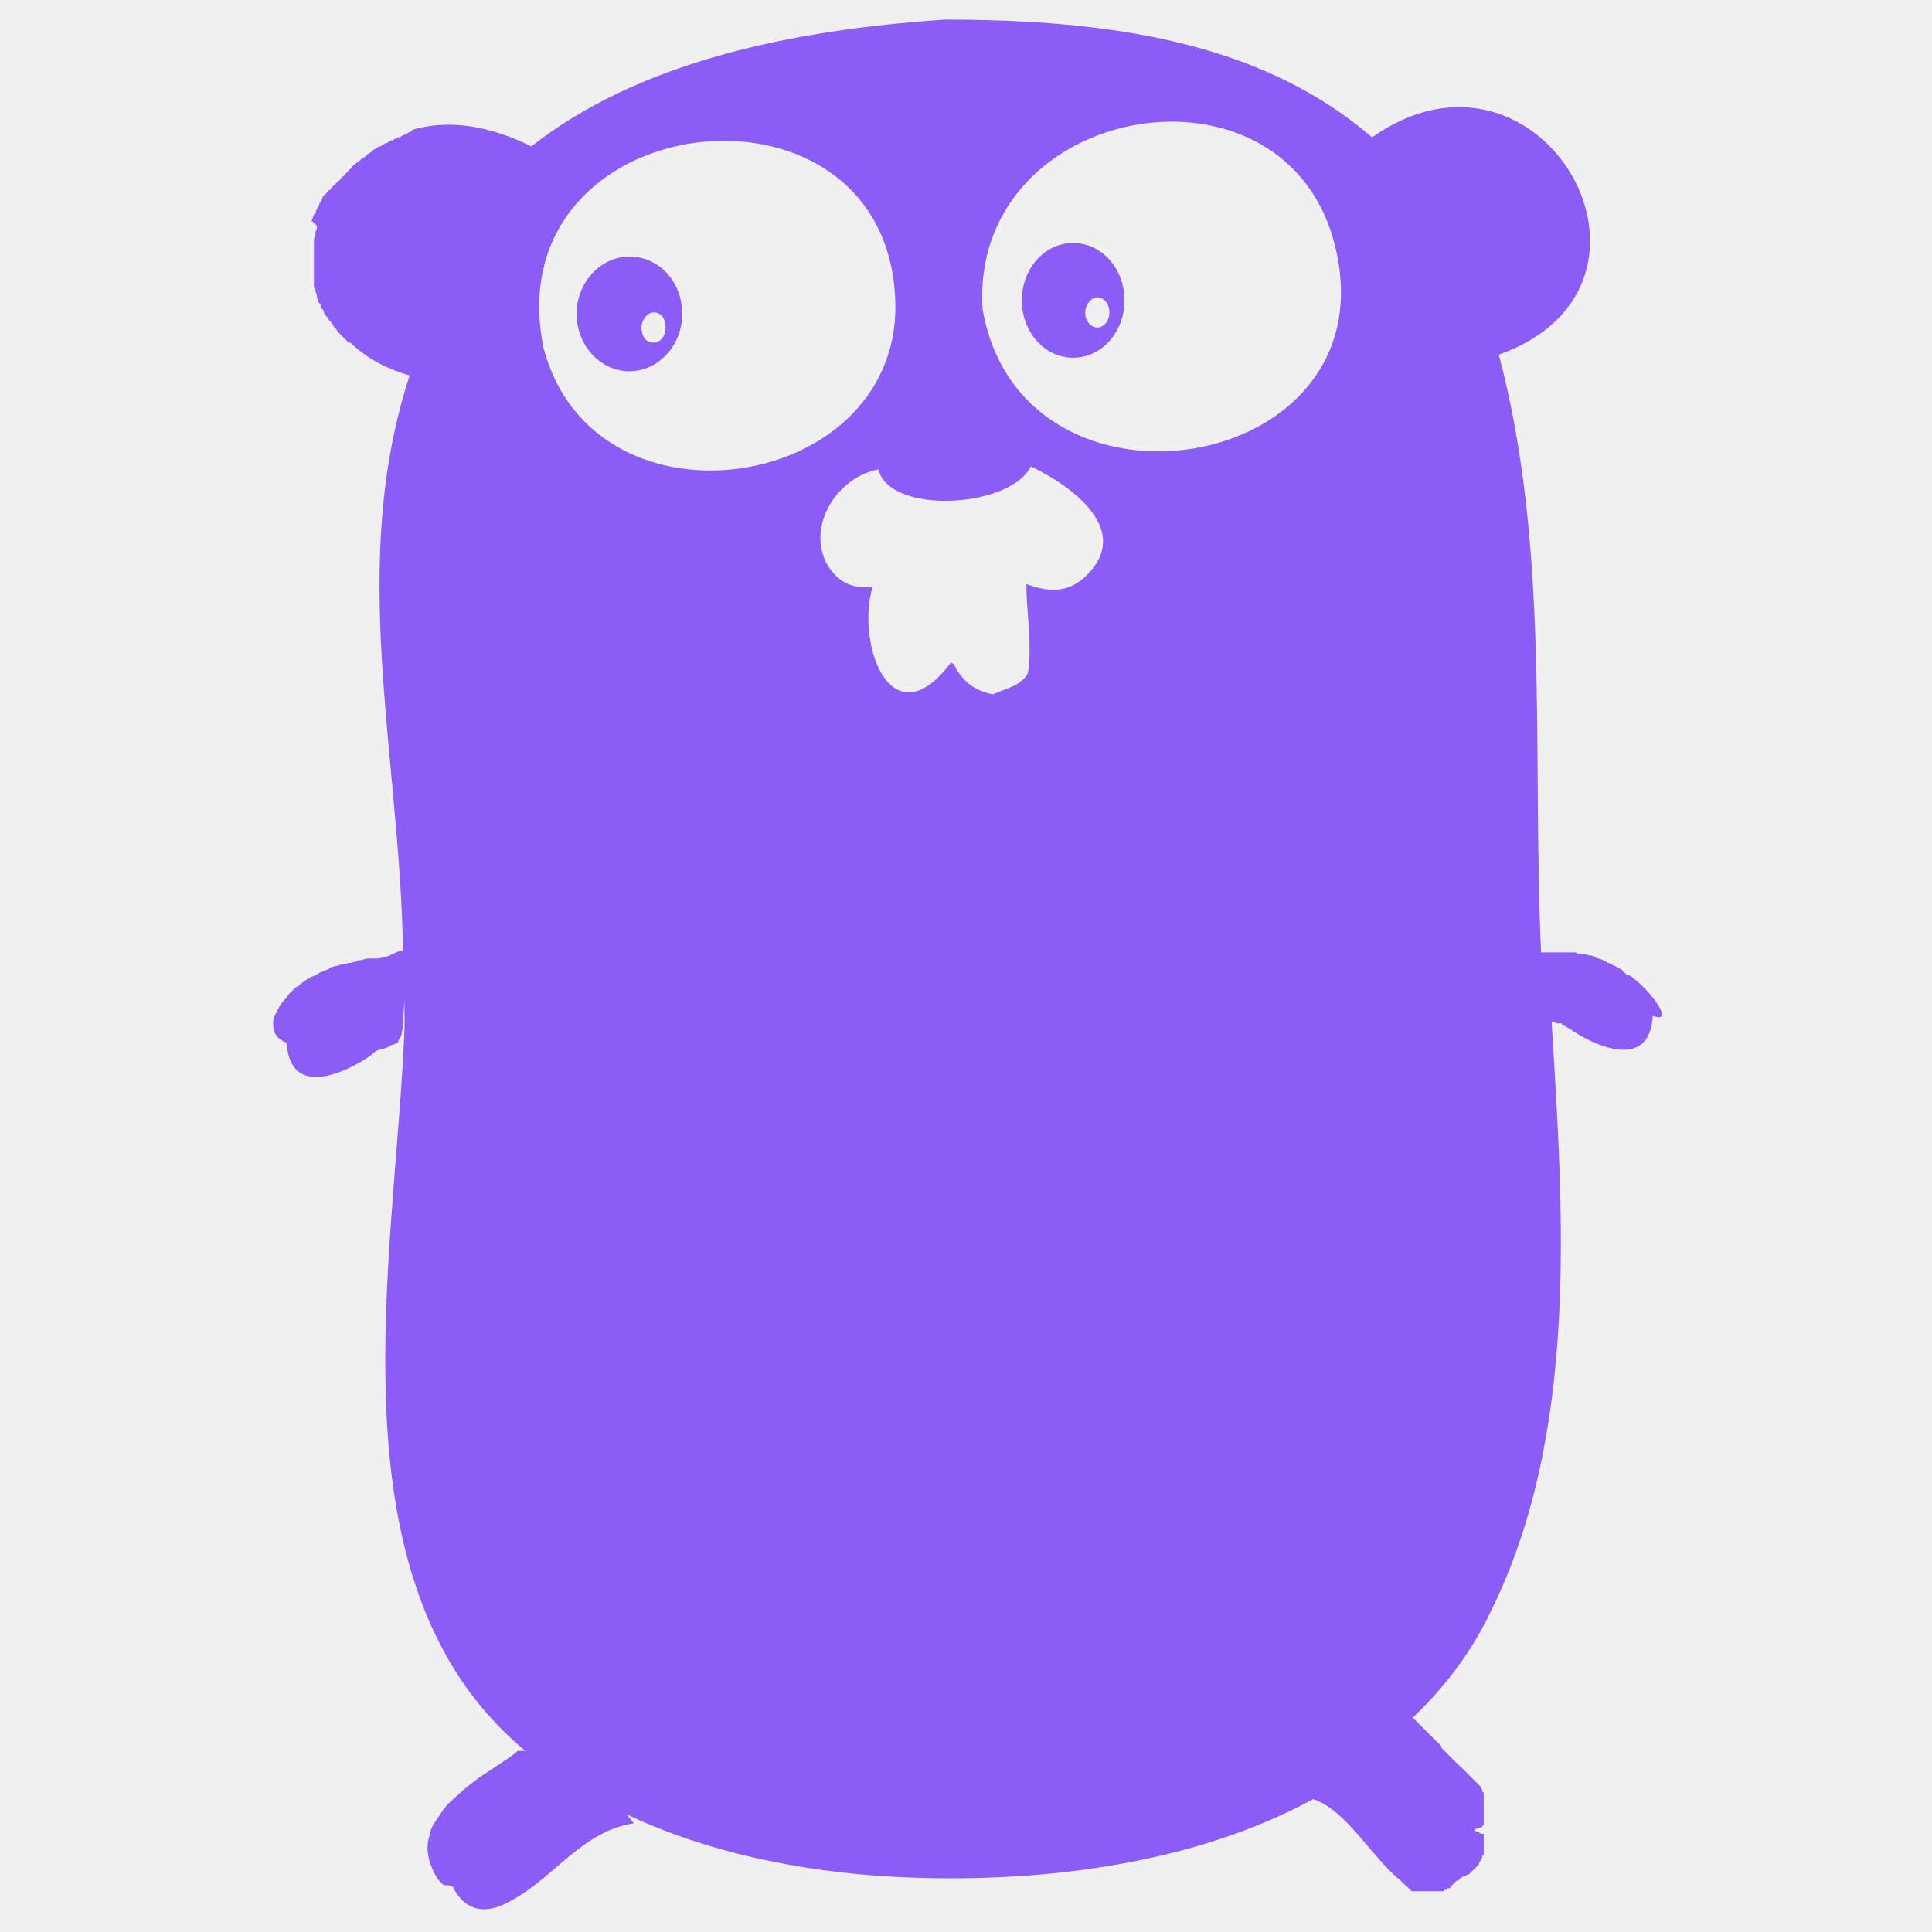
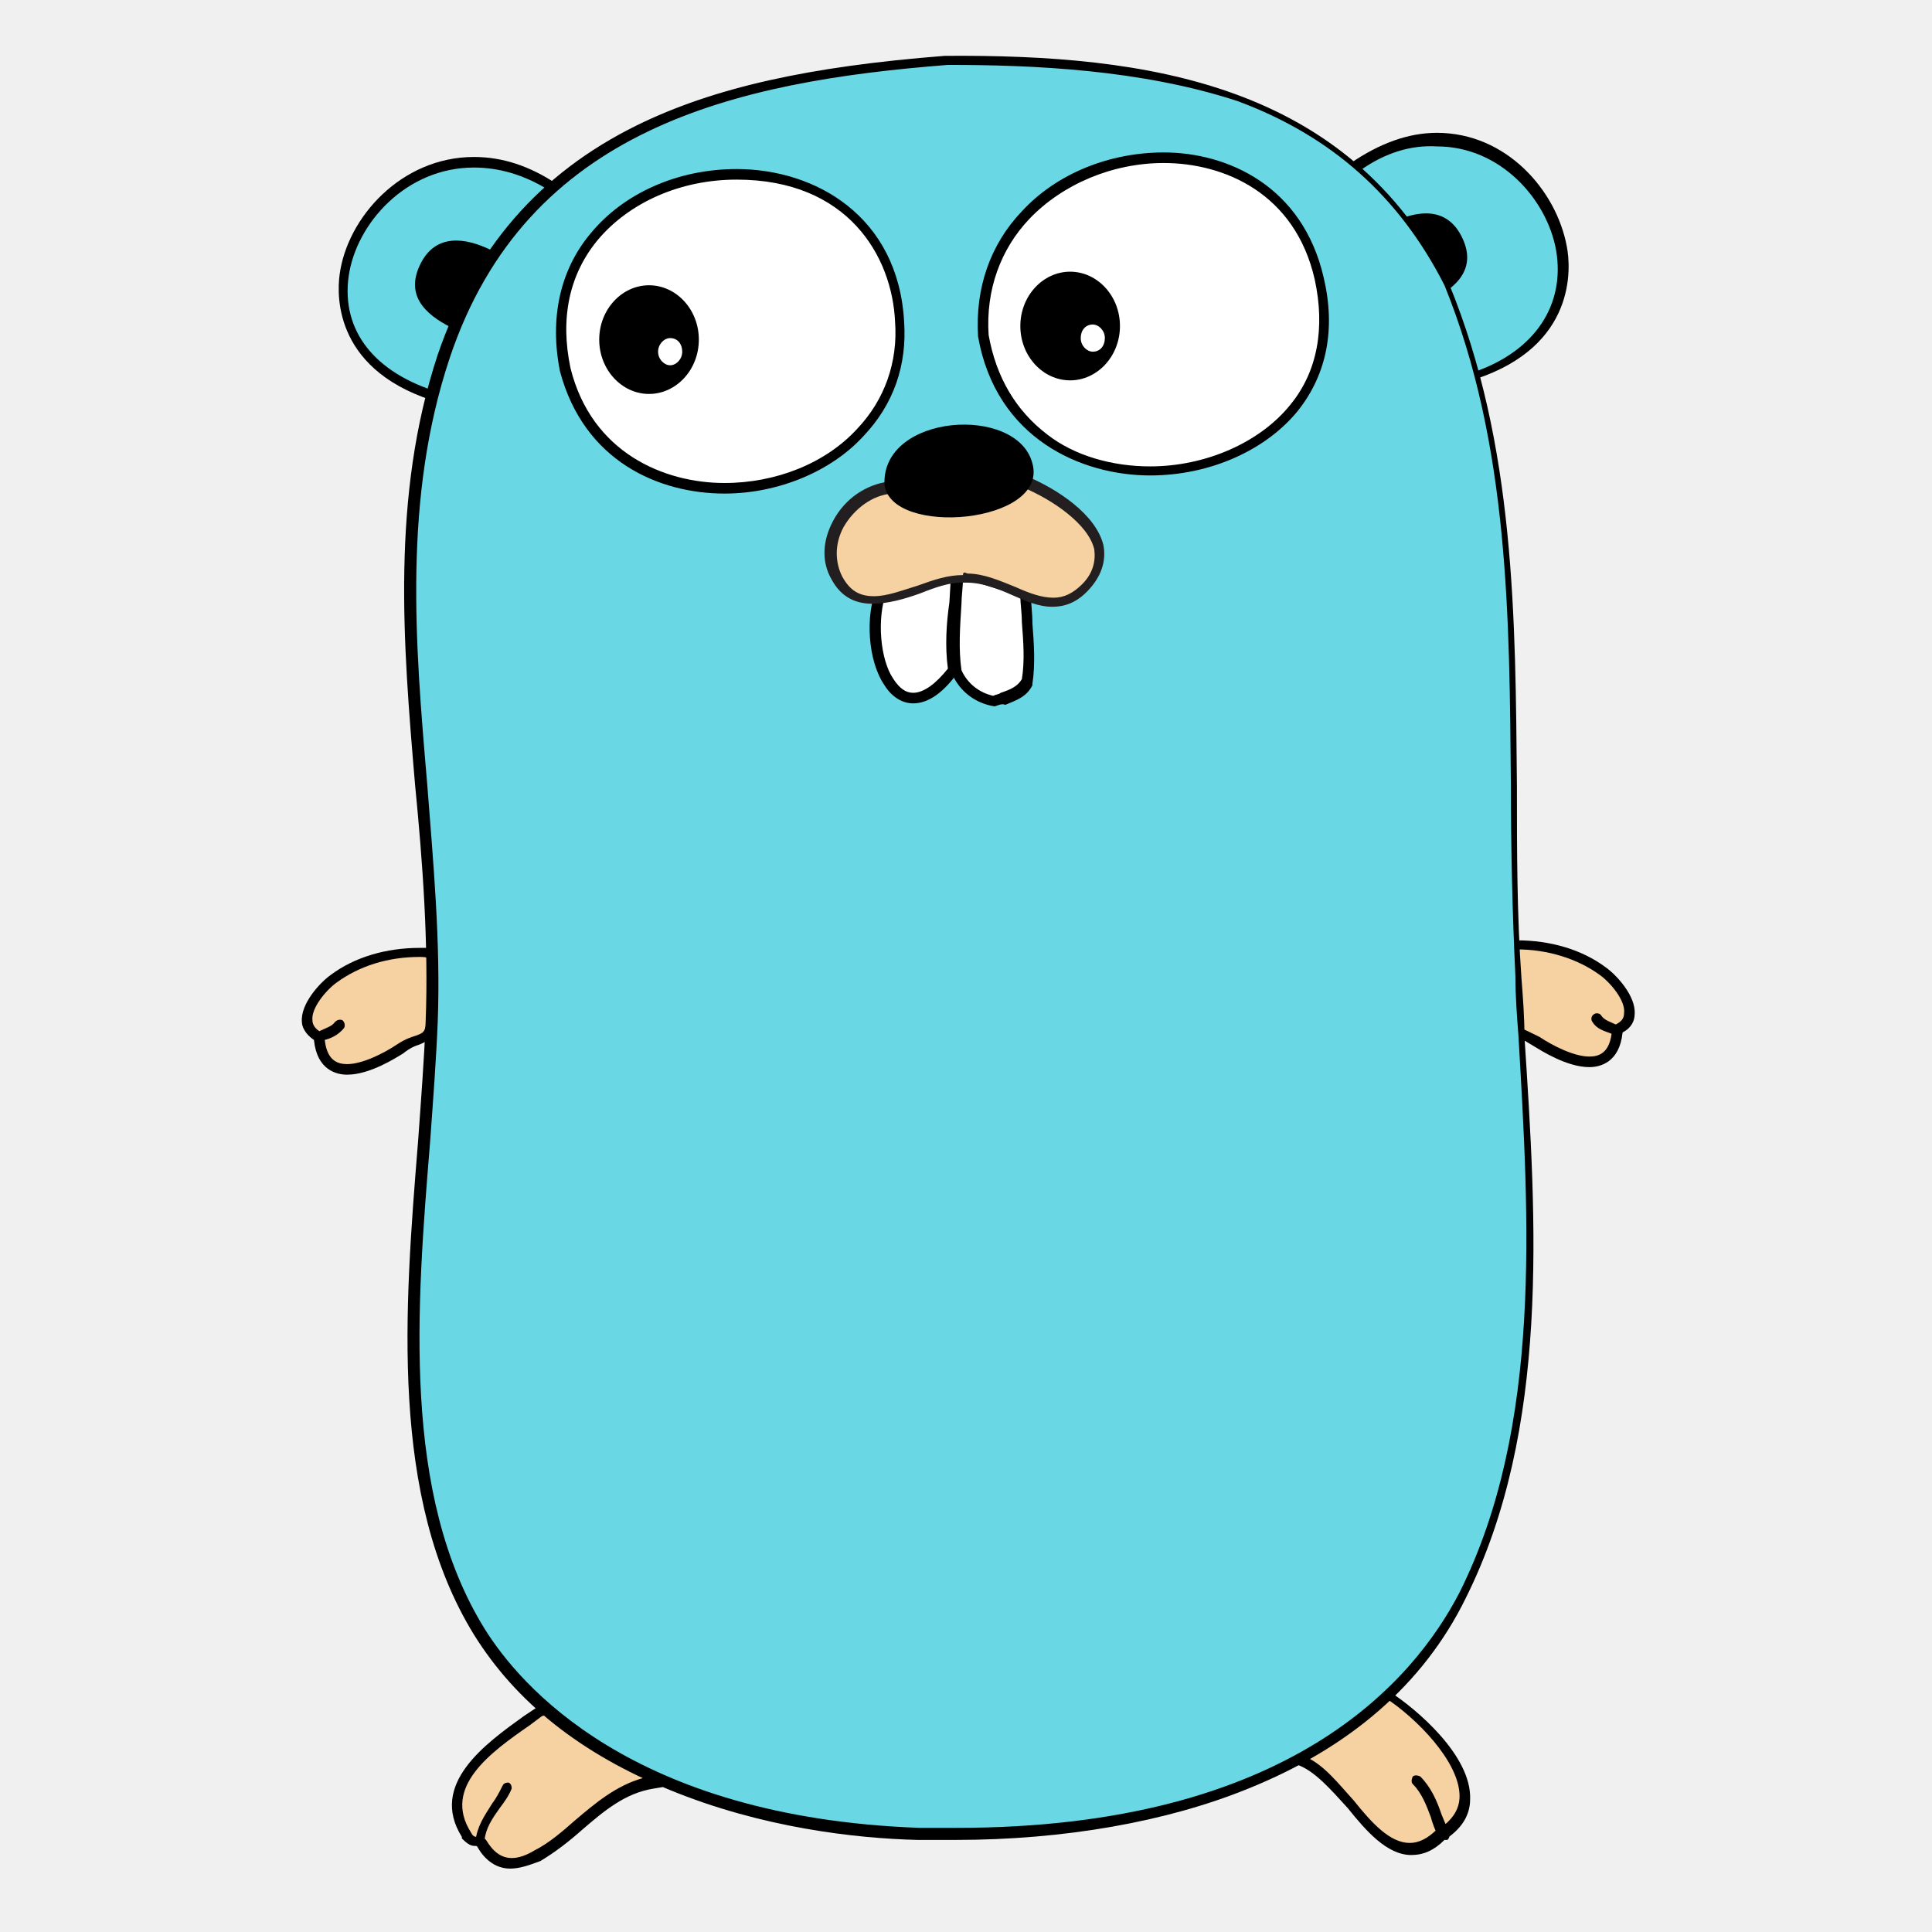
- <svg xmlns="http://www.w3.org/2000/svg" fill="#8B5CF6" viewBox="0 0 128 128">
-   <path d="M108.2 64.8c-.1-.1-.2-.2-.4-.2l-.1-.1c-.1-.1-.2-.1-.2-.2l-.1-.1c-.1 0-.2-.1-.2-.1l-.2-.1c-.1 0-.2-.1-.2-.1l-.2-.1c-.1 0-.2-.1-.2-.1-.1 0-.1 0-.2-.1l-.3-.1c-.1 0-.1 0-.2-.1l-.3-.1h-.1l-.4-.1h-.2c-.1 0-.2 0-.3-.1h-2.3c-.6-13.3.6-26.8-2.8-39.6 12.9-4.6 2.8-22.3-8.4-14.4-7.4-6.4-17.6-7.8-28.3-7.8-10.5.7-20.4 2.9-27.4 8.4-2.8-1.4-5.5-1.8-7.9-1.1v.1c-.1 0-.3.1-.4.2-.1 0-.3.1-.4.2h-.1c-.1 0-.2.1-.4.2h-.1l-.3.2h-.1l-.3.2h-.1l-.3.2s-.1 0-.1.1l-.3.2s-.1 0-.1.1l-.3.2s-.1 0-.1.1l-.3.2-.1.1c-.1.1-.2.1-.2.2l-.1.1-.2.2-.1.1c-.1.1-.1.2-.2.2l-.1.1c-.1.1-.1.2-.2.2l-.1.1c-.1.1-.1.2-.2.2l-.1.1c-.1.1-.1.2-.2.2l-.1.1c-.1.1-.1.2-.2.2l-.1.1-.1.3s0 .1-.1.1l-.1.3s0 .1-.1.1l-.1.3s0 .1-.1.1l-.1.3s0 .1-.1.1c.4.3.4.4.4.4v.1l-.1.3v.1c0 .1 0 .2-.1.3v3.1c0 .1 0 .2.1.3v.1l.1.3v.1l.1.3s0 .1.1.1l.1.3s0 .1.1.1l.1.3s0 .1.1.1l.2.3s0 .1.1.1l.2.3s0 .1.1.1l.2.3.1.1.3.3.3.3h.1c1 .9 2 1.6 4 2.2v-.2C23 37.3 26.5 50 26.7 63c-.6 0-.7.4-1.7.5h-.5c-.1 0-.3 0-.5.1-.1 0-.3 0-.4.1l-.4.1h-.1l-.4.1h-.1l-.3.1h-.1l-.3.1s-.1 0-.1.1l-.3.1-.2.1c-.1 0-.2.1-.2.1l-.2.1-.2.1c-.1 0-.2.1-.2.1l-.2.1-.4.3c-.1.1-.2.2-.3.2l-.4.4-.1.1c-.1.2-.3.4-.4.5l-.2.3-.3.6-.1.3v.3c0 .5.2.9.9 1.2.2 3.7 3.9 2 5.6.8l.1-.1c.2-.2.5-.3.6-.3h.1l.2-.1c.1 0 .1 0 .2-.1.2-.1.4-.1.5-.2.1 0 .1-.1.1-.2l.1-.1c.1-.2.2-.6.2-1.2l.1-1.3v1.8c-.5 13.1-4 30.7 3.3 42.5 1.3 2.1 2.9 3.9 4.7 5.4h-.5c-.2.2-.5.4-.8.6l-.9.6-.3.2-.6.4-.9.7-1.1 1c-.2.2-.3.4-.4.5l-.4.6-.2.3c-.1.2-.2.4-.2.6l-.1.3c-.2.8 0 1.7.6 2.7l.4.4h.2c.1 0 .2 0 .4.1.2.4 1.2 2.5 3.9.9 2.8-1.5 4.7-4.6 8.1-5.1l-.5-.6c5.9 2.8 12.8 4 19 4.2 8.7.3 18.6-.9 26.5-5.2 2.2.7 3.9 3.9 5.8 5.4l.1.1.1.1.1.1.1.1s.1 0 .1.1c0 0 .1 0 .1.1 0 0 .1 0 .1.1h2.1s.1 0 .1-.1h.1s.1 0 .1-.1h.1s.1 0 .1-.1c0 0 .1 0 .1-.1l.1-.1s.1 0 .1-.1l.1-.1h.1l.2-.2.2-.1h.1l.1-.1h.1l.1-.1.1-.1.1-.1.1-.1.1-.1.1-.1.1-.1v-.1s0-.1.1-.1v-.1s0-.1.1-.1v-.1s0-.1.1-.1v-1.4s-.3 0-.3-.1l-.3-.1v-.1l.3-.1s.2 0 .2-.1l.1-.1v-2.1s0-.1-.1-.1v-.1s0-.1-.1-.1v-.1s0-.1-.1-.1c0 0 0-.1-.1-.1 0 0 0-.1-.1-.1 0 0 0-.1-.1-.1 0 0 0-.1-.1-.1 0 0 0-.1-.1-.1 0 0 0-.1-.1-.1 0 0 0-.1-.1-.1 0 0 0-.1-.1-.1 0 0 0-.1-.1-.1 0 0 0-.1-.1-.1 0 0 0-.1-.1-.1 0 0 0-.1-.1-.1 0 0 0-.1-.1-.1l-.1-.1-.1-.1-.1-.1-.1-.1-.1-.1-.1-.1-.1-.1-.1-.1-.1-.1-.1-.1-.1-.1-.1-.1v-.1l-.1-.1-.1-.1-.1-.1-.1-.1-.1-.1-.1-.1-.1-.1-.1-.1-.1-.1-.1-.1-.1-.1-.1-.1-.1-.1-.1-.1-.1-.1-.1-.1-.1-.1-.1-.1-.1-.1c2-1.9 3.8-4.2 5.1-6.9 5.9-11.8 4.9-26.2 4.1-39.2h.1c.1 0 .2.1.2.1h.3s.1 0 .1.1h.1s.1 0 .1.1l.2.1c1.7 1.2 5.4 2.9 5.6-.8 1.6.6-.3-1.8-1.3-2.5zM36 23C32.8 7 58.4 4 59.3 19.6c.8 13-20 16.3-23.3 3.4zm36.1 15c-1.3 1.4-2.7 1.2-4.1.7 0 1.9.4 3.9.1 5.9-.5.9-1.5 1-2.3 1.4-1.2-.2-2.1-.9-2.6-2l-.2-.1c-3.9 5.2-6.3-1.1-5.2-5-1.2.1-2.2-.2-3-1.5-1.4-2.6.7-5.8 3.4-6.3.7 3 8.7 2.6 10.1-.2 3.1 1.5 6.5 4.3 3.8 7.1zm-7-17.5c-.9-13.8 20.3-17.5 23.4-4 3.5 15-20.8 18.9-23.4 4zM41.7 17c-1.9 0-3.5 1.7-3.5 3.8 0 2.1 1.6 3.8 3.5 3.8s3.5-1.7 3.5-3.8c0-2.1-1.5-3.8-3.5-3.8zm1.6 5.7c-.5 0-.8-.4-.8-1 0-.5.4-1 .8-1 .5 0 .8.4.8 1 0 .5-.3 1-.8 1zm27.8-6.6c-1.9 0-3.4 1.7-3.4 3.8 0 2.1 1.5 3.8 3.4 3.8s3.4-1.7 3.4-3.8c0-2.1-1.5-3.8-3.4-3.8zm1.6 5.6c-.4 0-.8-.4-.8-1 0-.5.4-1 .8-1s.8.4.8 1-.4 1-.8 1z" />
+ <svg xmlns="http://www.w3.org/2000/svg" xmlns:xlink="http://www.w3.org/1999/xlink" viewBox="0 0 128 128">
+   <defs>
+     <path id="go-original-a" d="M18.8 1h90.5v126H18.8z" />
+   </defs>
+   <clipPath id="go-original-b">
+     <use xlink:href="#go-original-a" overflow="visible" />
+   </clipPath>
+   <path fill-rule="evenodd" clip-rule="evenodd" fill="#F6D2A2" d="M21.1 68.7c.2 3.5 3.7 1.9 5.3.8 1.5-1.1 2-.2 2.1-2.3.1-1.4.2-2.7.2-4.1-2.3-.2-4.8.3-6.7 1.7-.9.7-2.8 3-.9 3.9" clip-path="url(#go-original-b)" />
+   <path d="M23 71.2c-.7 0-2-.3-2.2-2.3-.6-.4-.8-.9-.8-1.2-.1-1.2 1.2-2.6 1.9-3.1 1.6-1.2 3.7-1.8 5.9-1.8h1.3v.3c.1 1.1 0 2.2-.1 3.2 0 .3 0 .6-.1.9-.1 1.5-.4 1.7-1.1 2-.3.1-.6.2-1.1.6-.5.3-2.2 1.4-3.7 1.4zm4.8-7.8c-2.1 0-4 .6-5.5 1.7-.7.5-1.7 1.7-1.6 2.5 0 .3.2.6.6.8l.2.1v.2c.1 1.6.9 1.8 1.5 1.8 1 0 2.4-.7 3.3-1.3.6-.4 1-.5 1.3-.6.5-.2.6-.2.7-1.4 0-.3 0-.6.1-.9.1-.9.1-1.9.1-2.8-.3-.1-.5-.1-.7-.1z" clip-path="url(#go-original-b)" />
+   <path fill-rule="evenodd" clip-rule="evenodd" fill="#C6B198" d="M21.1 68.7c.5-.2 1.1-.3 1.4-.8" clip-path="url(#go-original-b)" />
+   <path d="M21.1 69c-.1 0-.3-.1-.3-.2-.1-.2 0-.4.2-.4.1 0 .2-.1.2-.1.4-.2.8-.3 1-.6.1-.1.3-.2.5-.1.1.1.2.3.1.5-.4.5-.9.7-1.3.8l-.2.1h-.2z" clip-path="url(#go-original-b)" />
+   <path fill-rule="evenodd" clip-rule="evenodd" fill="#6AD7E5" d="M29.3 26.4c-13.6-3.8-3.5-21.1 7.4-14l-7.4 14z" clip-path="url(#go-original-b)" />
+   <path d="M29.5 26.8l-.3-.1c-7-2-6.9-7-6.7-8.5.5-3.8 4.1-7.8 8.9-7.8 1.9 0 3.7.6 5.5 1.8l.3.2-7.7 14.4zm1.9-15.7c-4.5 0-7.8 3.7-8.3 7.2-.5 3.6 1.7 6.4 6 7.7l7.1-13.5c-1.5-.9-3.1-1.4-4.8-1.4z" clip-path="url(#go-original-b)" />
+   <path fill-rule="evenodd" clip-rule="evenodd" fill="#6AD7E5" d="M89.6 11.1c10.7-7.5 20.5 9.5 8 13.8l-8-13.8z" clip-path="url(#go-original-b)" />
+   <path d="M97.5 25.3L89.2 11l.3-.2c1.9-1.3 3.8-2 5.7-2 4.6 0 7.9 3.8 8.6 7.5.3 1.5.6 6.6-6 8.8l-.3.2zm-7.4-14l7.7 13.3c3.9-1.4 5.9-4.4 5.3-8-.6-3.4-3.7-6.9-7.9-6.9-1.7-.1-3.4.4-5.1 1.6z" clip-path="url(#go-original-b)" />
+   <path fill-rule="evenodd" clip-rule="evenodd" fill="#F6D2A2" d="M92 112.3c2.7 1.7 7.7 6.8 3.6 9.3-3.9 3.6-6.1-4-9.6-5 1.5-2 3.4-3.9 6-4.3" clip-path="url(#go-original-b)" />
+   <path d="M93.5 122.9c-1.6 0-3-1.6-4.2-3.1-1.1-1.2-2.2-2.5-3.4-2.9l-.5-.1.3-.4c1.2-1.7 3.2-3.9 6.2-4.4h.1l.1.1c1.7 1.1 5.4 4.2 5.3 7.1 0 1.1-.6 2-1.7 2.7-.7.7-1.4 1-2.2 1zm-7-6.5c1.2.5 2.2 1.8 3.2 2.9 1.2 1.5 2.4 2.8 3.7 2.8.6 0 1.2-.3 1.8-.9h.1c.9-.6 1.4-1.3 1.4-2.2 0-2.3-2.9-5.2-4.9-6.5-1.8.5-3.6 1.7-5.3 3.9zm9.1 5.5c-.1 0-.2-.1-.3-.2-.2-.4-.4-.9-.5-1.3-.3-.8-.6-1.6-1.2-2.2-.1-.1-.1-.3 0-.5.1-.1.3-.1.5 0 .7.7 1.1 1.6 1.4 2.5l.5 1.2c.1.2 0 .4-.1.5h-.3z" clip-path="url(#go-original-b)" />
+   <path fill-rule="evenodd" clip-rule="evenodd" fill="#F6D2A2" d="M43.2 118.1c-3.2.5-5 3.4-7.7 4.9-2.5 1.5-3.5-.5-3.7-.9-.4-.2-.4.2-1-.4-2.3-3.7 2.4-6.4 4.9-8.2 3.5-.8 5.7 2.2 7.5 4.6" clip-path="url(#go-original-b)" />
+   <path d="M33.8 123.8c-1.3 0-2-1.1-2.2-1.5h-.1c-.3 0-.5-.1-.9-.5v-.1c-2.2-3.5 1.6-6.2 4.1-8l.9-.6h.2c.4-.1.7-.1 1.1-.1 3 0 4.9 2.6 6.5 4.7l.5.7-.6.1c-1.9.3-3.3 1.5-4.7 2.7-.9.8-1.8 1.5-2.8 2.1-.8.3-1.4.5-2 .5zm-2.2-2.1c.1 0 .2 0 .4.1h.1l.1.1c.2.3.7 1.2 1.7 1.2.5 0 1-.2 1.5-.5 1-.5 1.9-1.3 2.7-2 1.3-1.1 2.7-2.3 4.5-2.8-1.5-2-3.3-4.2-5.8-4.2-.3 0-.6 0-.9.1l-.8.6c-2.6 1.8-5.8 4.1-3.9 7.1.1.2.2.3.4.3zm.2.7c-.2 0-.4-.2-.3-.4.1-1 .6-1.7 1.1-2.5.3-.4.5-.8.7-1.2.1-.2.3-.2.4-.2.2.1.2.3.2.4-.2.5-.5.9-.8 1.3-.5.7-.9 1.3-1 2.1 0 .4-.1.5-.3.5z" clip-path="url(#go-original-b)" />
+   <path fill-rule="evenodd" clip-rule="evenodd" d="M29.9 21.7c-1.8-.9-3.1-2.2-2-4.3 1-1.9 2.9-1.7 4.7-.8l-2.7 5.1zm64.9-1.8c1.8-.9 3.1-2.2 2-4.3-1-1.9-2.9-1.7-4.7-.8l2.7 5.1z" clip-path="url(#go-original-b)" />
+   <path fill-rule="evenodd" clip-rule="evenodd" fill="#F6D2A2" d="M107.1 68.2c-.2 3.5-3.7 1.9-5.3.8-1.5-1.1-2-.2-2.1-2.3-.1-1.4-.2-2.7-.2-4.1 2.3-.2 4.8.3 6.7 1.7 1 .8 2.8 3 .9 3.9" clip-path="url(#go-original-b)" />
+   <path d="M105.3 70.7c-1.5 0-3.2-1.1-3.7-1.4-.5-.3-.8-.5-1.1-.6-.8-.3-1-.5-1.1-2 0-.3 0-.6-.1-.9-.1-1-.2-2.1-.1-3.2v-.3h1.3c2.2 0 4.3.6 5.9 1.8.7.5 2 1.9 1.9 3.1 0 .4-.2.9-.8 1.2-.2 2-1.5 2.3-2.2 2.3zM99.8 63c0 .9 0 1.9.1 2.8 0 .3 0 .6.1.9.1 1.2.2 1.2.7 1.4.3.1.7.3 1.3.6.9.6 2.3 1.3 3.3 1.3.6 0 1.4-.2 1.5-1.8V68l.2-.1c.4-.2.6-.4.6-.8.1-.8-.9-2-1.6-2.5-1.5-1.1-3.5-1.7-5.5-1.7-.2.1-.4.1-.7.1z" clip-path="url(#go-original-b)" />
+   <path fill-rule="evenodd" clip-rule="evenodd" fill="#C6B198" d="M107.1 68.2c-.5-.2-1.1-.3-1.4-.8" clip-path="url(#go-original-b)" />
+   <path d="M107.1 68.6h-.1l-.2-.1c-.5-.2-1-.3-1.3-.8-.1-.1-.1-.4.1-.5.1-.1.4-.1.5.1.2.3.6.4 1 .6.1 0 .2.1.2.1.2.1.3.3.2.4-.1.1-.3.2-.4.2z" clip-path="url(#go-original-b)" />
+   <path fill-rule="evenodd" clip-rule="evenodd" fill="#6AD7E5" d="M62.8 4c13.6 0 26.3 1.9 33 15 6 14.6 3.8 30.4 4.8 45.9.8 13.3 2.5 28.6-3.6 40.9-6.5 12.9-22.7 16.2-36 15.7-10.5-.4-23.1-3.8-29.1-13.4-6.9-11.2-3.7-27.9-3.2-40.4.6-14.8-4-29.7.9-44.1C34.5 8.5 48.1 5.1 62.8 4" clip-path="url(#go-original-b)" />
+   <path d="M63.3 121.9h-2.5c-4.1-.1-10.3-.8-16.4-3.3-5.9-2.4-10.2-5.8-13-10.3-5.6-9.1-4.6-21.6-3.7-32.7.2-2.8.4-5.4.5-7.9.2-5.2-.2-10.6-.7-15.7-.8-9.4-1.6-19.1 1.5-28.5 2.4-7 6.7-12 13.2-15.2 5.1-2.5 11.4-3.9 20.4-4.6C76 3.6 89.3 5.5 96 18.8c4.4 10.7 4.4 22.2 4.5 33.3 0 4.2 0 8.5.3 12.7.1 1.3.2 2.6.2 3.9.8 12.2 1.7 26-3.9 37.2-2.8 5.7-7.7 9.9-14.4 12.6-5.4 2.2-12.2 3.4-19.4 3.4zM62.8 4.3c-14.1 1.1-27.9 4.2-33 19.4-3.1 9.3-2.3 18.9-1.5 28.2.4 5.2.9 10.5.7 15.8-.1 2.5-.3 5.1-.5 7.9-.9 11-1.9 23.4 3.6 32.3 2.3 3.7 9.7 12.5 28.8 13.2h2.5c22.1 0 30.3-9.8 33.3-15.6 5.5-11 4.6-24.8 3.9-36.9-.1-1.3-.2-2.6-.2-3.9-.2-4.2-.3-8.5-.3-12.7-.1-11-.1-22.5-4.4-33.1C92.7 13 88.2 9 82 6.7c-6.4-2.1-13.6-2.4-19.2-2.4z" clip-path="url(#go-original-b)" />
+   <path fill-rule="evenodd" clip-rule="evenodd" fill="#fff" d="M65.2 22.2c2.4 14.2 25.6 10.4 22.3-3.9-3-12.8-23.1-9.2-22.3 3.9" clip-path="url(#go-original-b)" />
+   <path d="M76.2 31.5c-4.5 0-10.2-2.4-11.4-9.2-.2-3.2.8-6.1 2.9-8.3 2.3-2.5 5.8-3.9 9.4-3.9 4.2 0 9.2 2.2 10.6 8.3.8 3.4.2 6.4-1.7 8.8-2.1 2.6-5.8 4.3-9.8 4.3zm-10.7-9.3c.5 2.8 1.8 5 3.9 6.6 1.8 1.4 4.3 2.1 6.8 2.1 3.7 0 7.3-1.6 9.3-4.1 1.8-2.2 2.3-5.1 1.6-8.3-1.3-5.7-6-7.7-10-7.7-3.4 0-6.7 1.4-8.9 3.7-1.9 2-2.9 4.7-2.7 7.7z" clip-path="url(#go-original-b)" />
+   <path fill-rule="evenodd" clip-rule="evenodd" fill="#fff" d="M37.5 24.5c3.2 12.3 22.9 9.2 22.2-3.2-.9-14.8-25.3-12-22.2 3.2" clip-path="url(#go-original-b)" />
+   <path d="M48 32.7c-4.3 0-9.3-2.1-10.9-8.1-.7-3.5 0-6.7 2-9.1 2.2-2.7 5.8-4.3 9.7-4.3 5.2 0 10.7 3.1 11.1 10.1.2 2.9-.7 5.5-2.7 7.6-2.1 2.3-5.6 3.8-9.2 3.8zm.8-20.8c-3.7 0-7.1 1.5-9.2 4-1.9 2.3-2.5 5.2-1.8 8.5C39.2 30 44 32 48 32c3.4 0 6.7-1.3 8.8-3.6 1.8-1.9 2.7-4.4 2.5-7.1-.2-4.3-3.1-9.4-10.5-9.4z" clip-path="url(#go-original-b)" />
+   <path fill-rule="evenodd" clip-rule="evenodd" fill="#fff" d="M68 39.2c0 1.8.4 3.9.1 5.9-.5.9-1.4 1-2.2 1.3-1.1-.2-2-.9-2.5-1.9-.3-2.2.1-4.4.2-6.6l4.4 1.3z" clip-path="url(#go-original-b)" />
+   <path d="M65.9 46.8c-1.3-.2-2.3-1-2.8-2.1-.2-1.6-.1-3.1 0-4.6.1-.7.1-1.4.1-2.1v-.4l5.1 1.6v.2c0 .6.1 1.2.1 1.9.1 1.3.2 2.7 0 4v.1c-.4.8-1.1 1-1.8 1.3-.2-.1-.4 0-.7.1zm-2.2-2.4c.4.9 1.2 1.5 2.1 1.7.2-.1.4-.1.5-.2.6-.2 1.1-.4 1.4-.9.2-1.2.1-2.5 0-3.8 0-.6-.1-1.2-.1-1.7l-3.8-1.2c0 .6-.1 1.2-.1 1.7-.1 1.6-.2 3 0 4.4z" clip-path="url(#go-original-b)" />
+   <path fill-rule="evenodd" clip-rule="evenodd" d="M46.3 22.5c0 2-1.5 3.6-3.3 3.6-1.8 0-3.3-1.6-3.3-3.6s1.5-3.6 3.3-3.6c1.8 0 3.3 1.6 3.3 3.6" clip-path="url(#go-original-b)" />
+   <path fill-rule="evenodd" clip-rule="evenodd" fill="#fff" d="M45.2 23.3c0 .5-.4.9-.8.9s-.8-.4-.8-.9.4-.9.8-.9c.5 0 .8.4.8.9" clip-path="url(#go-original-b)" />
+   <path fill-rule="evenodd" clip-rule="evenodd" d="M74.2 21.6c0 2-1.5 3.6-3.3 3.6-1.8 0-3.3-1.6-3.3-3.6s1.5-3.6 3.3-3.6c1.8 0 3.3 1.6 3.3 3.6" clip-path="url(#go-original-b)" />
+   <path fill-rule="evenodd" clip-rule="evenodd" fill="#fff" d="M73.2 22.4c0 .5-.3.9-.8.9-.4 0-.8-.4-.8-.9s.3-.9.8-.9c.4 0 .8.4.8.9M58.4 39c-1.5 3.5.8 10.6 4.8 5.4-.3-2.2.1-4.4.2-6.6l-5 1.2z" clip-path="url(#go-original-b)" />
+   <path d="M60.5 46.6c-.7 0-1.4-.4-1.9-1.2-1.1-1.6-1.3-4.6-.5-6.5l.1-.2 5.5-1.4v.4l-.1 2.2c-.1 1.5-.2 2.9 0 4.4v.1l-.1.1c-1 1.4-2 2.1-3 2.1zm-1.8-7.3c-.6 1.7-.4 4.4.5 5.7.4.6.8.9 1.3.9.7 0 1.5-.6 2.3-1.6-.2-1.5-.1-3 .1-4.4l.1-1.7-4.3 1.1z" clip-path="url(#go-original-b)" />
+   <path fill-rule="evenodd" clip-rule="evenodd" fill="#F6D2A2" d="M58.9 32.2c-2.7.2-4.9 3.5-3.5 6 1.9 3.4 6-.3 8.6 0 3 .1 5.4 3.2 7.8.6 2.7-2.9-1.2-5.7-4.1-7l-8.8.4z" clip-path="url(#go-original-b)" />
+   <path fill="#231F20" d="M69.7 40.2c-.9 0-1.8-.4-2.7-.8-.9-.4-1.9-.8-3-.8h-.3c-.8 0-1.7.3-2.7.7-1.1.4-2.2.7-3.2.7-1.2 0-2.1-.5-2.7-1.6-.7-1.2-.6-2.6.1-3.9.8-1.5 2.2-2.4 3.7-2.6l8.9-.4h.1c2.2.9 4.7 2.6 5.2 4.6.2 1-.1 2-.9 2.9-.8.9-1.6 1.2-2.5 1.2zM64.1 38c1.1 0 2.2.5 3.2.9.9.4 1.7.7 2.5.7.7 0 1.3-.3 1.9-.9.7-.7.9-1.5.8-2.3-.4-1.7-2.8-3.3-4.7-4.1l-8.7.4c-1.3.1-2.5 1-3.2 2.2-.6 1.1-.6 2.3-.1 3.3.5.9 1.1 1.3 2.1 1.3.9 0 1.9-.4 2.9-.7 1.1-.4 2-.7 3-.7 0-.2.1-.2.3-.1z" clip-path="url(#go-original-b)" />
+   <path fill-rule="evenodd" clip-rule="evenodd" d="M58.6 32.1c-.2-4.7 8.8-5.3 9.8-1.4 1.1 4-9.4 4.9-9.8 1.4" clip-path="url(#go-original-b)" />
</svg>
